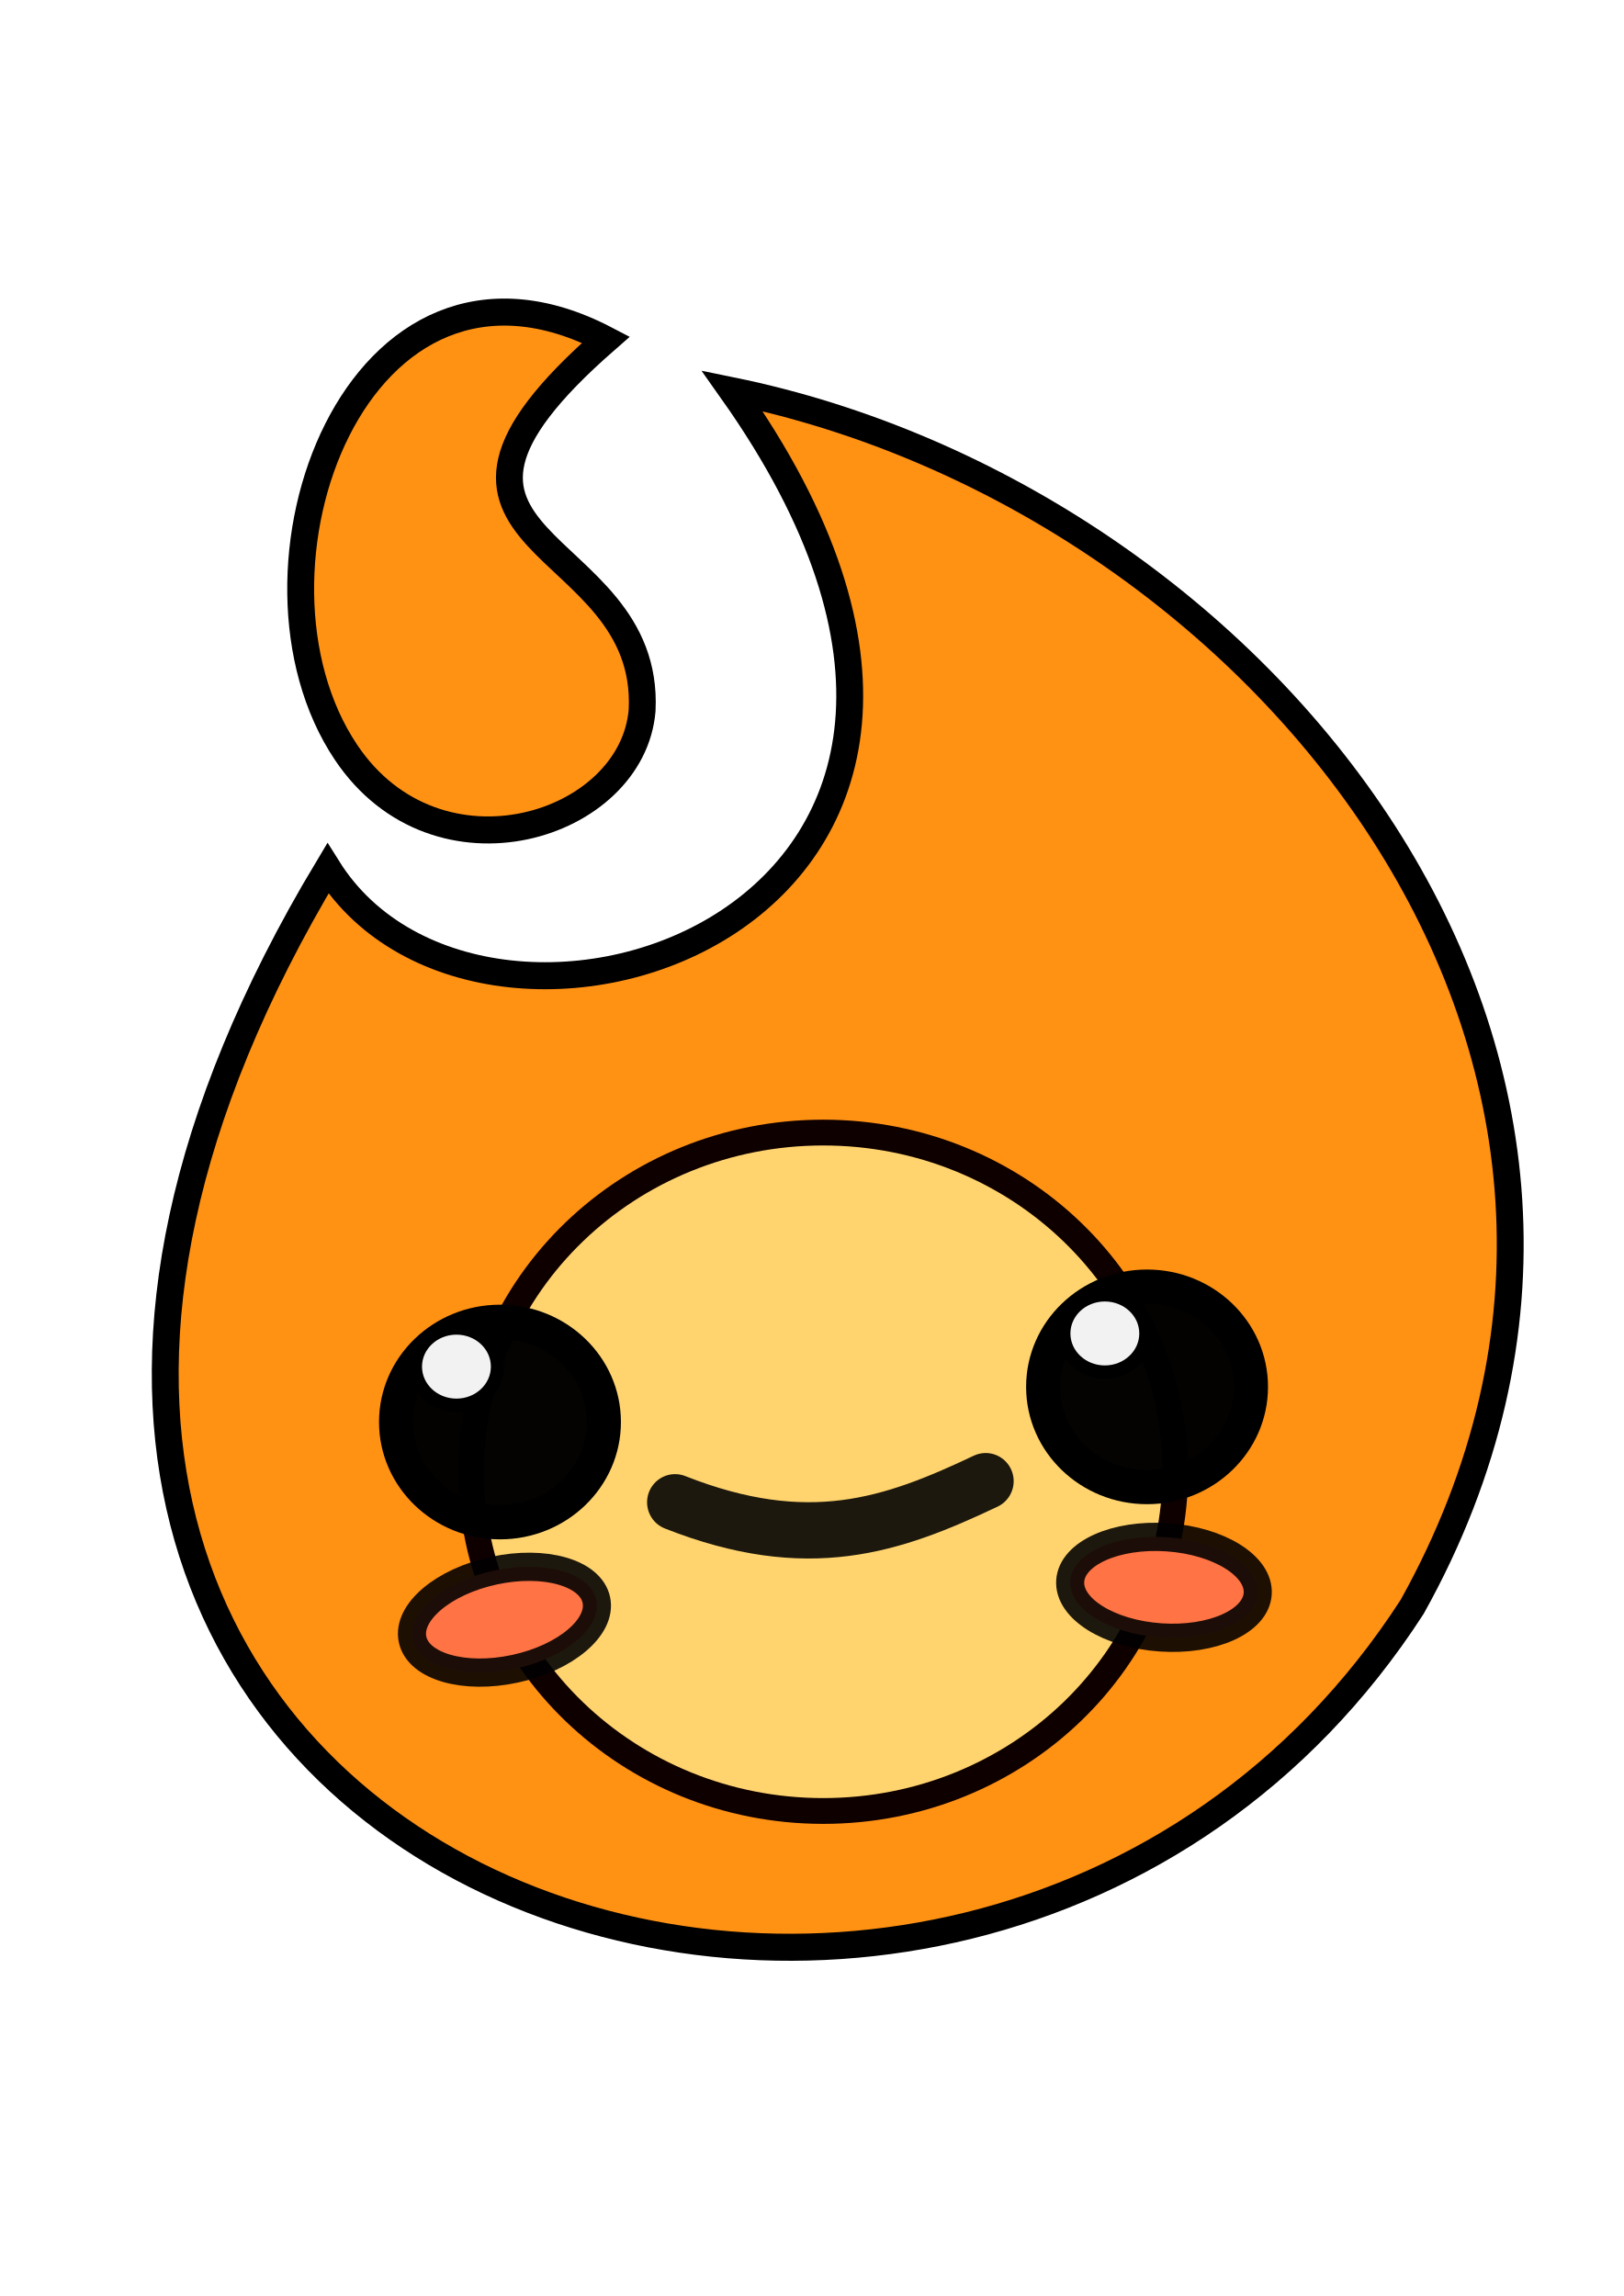
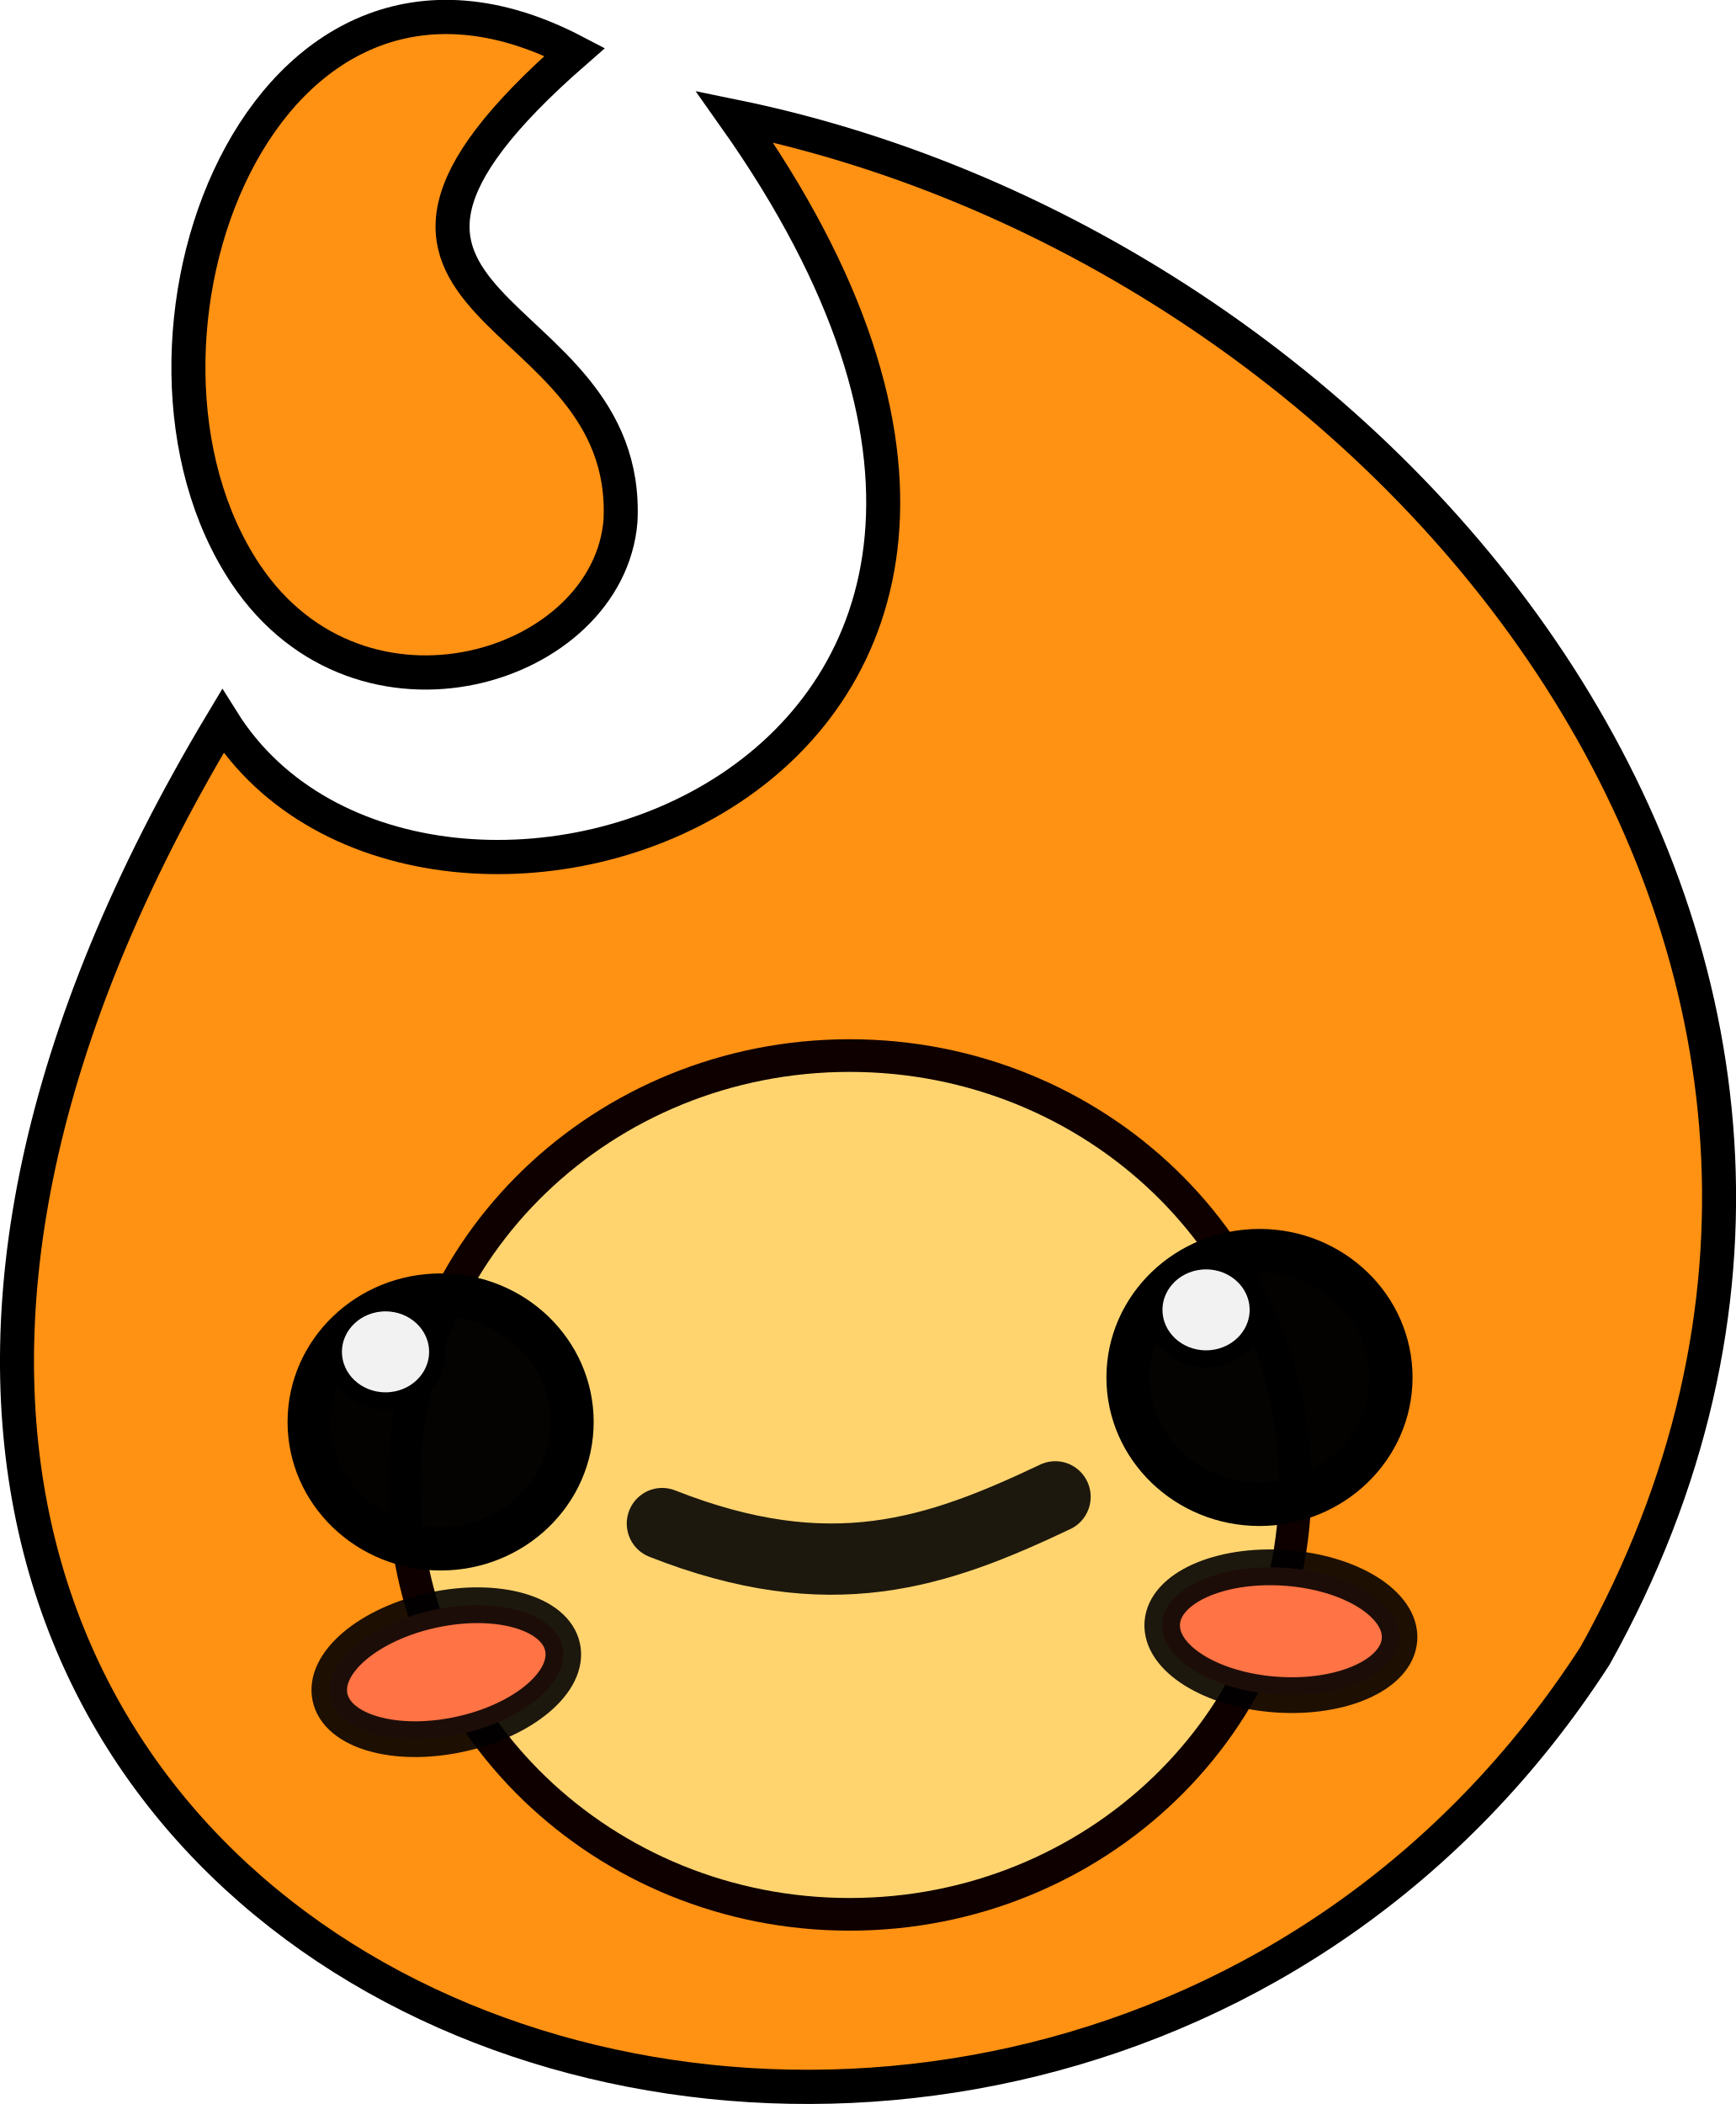
- <svg xmlns="http://www.w3.org/2000/svg" width="210mm" height="297mm" viewBox="0 0 210 297" version="1.1" id="svg8">
+ <svg xmlns="http://www.w3.org/2000/svg" id="svg8" version="1.1" viewBox="0 0 177.403 215.005" height="215.005mm" width="177.403mm">
  <defs id="defs2" />
-   <g id="layer1" style="display:inline">
-     <g id="g4561" transform="matrix(0.2895774,0,0,0.2912836,75.24269,110.6071)">
-       <path id="path4531" d="M -113.421,5.935 C -43.186,117.396 233.795,27.947 67.169,-206.178 302.04,-158.392 507.423,90.285 370.88,333.841 170.73,641.854 -383.144,452.79 -113.421,5.935 Z" style="fill:#ff8800;fill-opacity:0.923;fill-rule:evenodd;stroke:#000000;stroke-width:12;stroke-linecap:butt;stroke-linejoin:miter;stroke-miterlimit:4;stroke-dasharray:none;stroke-opacity:1" />
-       <ellipse ry="150.636" rx="157.265" cy="273.874" cx="107.824" id="path4529" style="display:inline;opacity:1;fill:#ffd46f;fill-opacity:1;fill-rule:evenodd;stroke:#0f0000;stroke-width:11.457;stroke-linecap:round;stroke-linejoin:round;stroke-miterlimit:4;stroke-dasharray:none;stroke-dashoffset:0;stroke-opacity:1" />
-       <ellipse ry="44.501" rx="46.416" cy="251.779" cx="-36.53" id="path4533" style="opacity:1;fill:#000000;fill-opacity:0.981;fill-rule:evenodd;stroke:#000000;stroke-width:15.208;stroke-linecap:round;stroke-linejoin:round;stroke-miterlimit:4;stroke-dasharray:none;stroke-dashoffset:0;stroke-opacity:1" />
-       <ellipse style="opacity:1;fill:#000000;fill-opacity:0.981;fill-rule:evenodd;stroke:#000000;stroke-width:15.208;stroke-linecap:round;stroke-linejoin:round;stroke-miterlimit:4;stroke-dasharray:none;stroke-dashoffset:0;stroke-opacity:1" id="ellipse4535" cx="252.473" cy="236.165" rx="46.416" ry="44.501" />
-       <ellipse style="opacity:1;fill:#f6f6f6;fill-opacity:0.981;fill-rule:evenodd;stroke:#000000;stroke-width:5.94;stroke-linecap:round;stroke-linejoin:round;stroke-miterlimit:4;stroke-dasharray:none;stroke-dashoffset:0;stroke-opacity:1" id="ellipse4537" cx="-55.974" cy="227.18" rx="18.349" ry="17.171" />
-       <ellipse ry="17.171" rx="18.349" cy="212.45" cx="233.618" id="ellipse4539" style="opacity:1;fill:#f6f6f6;fill-opacity:0.981;fill-rule:evenodd;stroke:#000000;stroke-width:5.94;stroke-linecap:round;stroke-linejoin:round;stroke-miterlimit:4;stroke-dasharray:none;stroke-dashoffset:0;stroke-opacity:1" />
-       <path id="path4541" d="m 41.663,287.418 c 59.476,23.318 96.94,10.318 138.737,-9.374" style="fill:none;fill-opacity:0.981;fill-rule:evenodd;stroke:#000000;stroke-width:25;stroke-linecap:round;stroke-linejoin:miter;stroke-miterlimit:4;stroke-dasharray:none;stroke-opacity:0.884" />
-       <ellipse style="opacity:1;fill:#ff7344;fill-opacity:1;fill-rule:evenodd;stroke:#000000;stroke-width:12.543;stroke-linecap:round;stroke-linejoin:round;stroke-miterlimit:4;stroke-dasharray:none;stroke-dashoffset:0;stroke-opacity:0.884" id="ellipse4545" ry="22.286" rx="41.968" cy="306.823" cx="281.039" transform="matrix(0.9977007,0.06777403,-0.06637676,0.9977946,0,0)" />
-       <ellipse transform="matrix(0.9778051,-0.2095166,0.2108858,0.9775107,0,0)" cx="-105.363" cy="324.796" rx="41.968" ry="22.286" id="ellipse4547" style="opacity:1;fill:#ff7344;fill-opacity:1;fill-rule:evenodd;stroke:#000000;stroke-width:12.543;stroke-linecap:round;stroke-linejoin:round;stroke-miterlimit:4;stroke-dasharray:none;stroke-dashoffset:0;stroke-opacity:0.884" />
-       <path style="fill:#ff8800;fill-opacity:0.923;fill-rule:evenodd;stroke:#000000;stroke-width:12;stroke-linecap:butt;stroke-linejoin:miter;stroke-miterlimit:4;stroke-dasharray:none;stroke-opacity:1" d="m 10.811,-228.878 c -107.38,93.218 20.065,85.062 16.146,164.549 -4.246,51.872 -91.453,79.127 -132.211,18.765 -53.961,-79.915 4.774,-241.123 116.065,-183.314 z" id="path4549" />
+   <g transform="translate(-19.63234,-38.63712)" style="display:inline" id="layer1">
+     <g transform="matrix(0.2895774,0,0,0.2912836,75.24269,110.6071)" id="g4561">
+       <path style="fill:#ff8800;fill-opacity:0.923;fill-rule:evenodd;stroke:#000000;stroke-width:12;stroke-linecap:butt;stroke-linejoin:miter;stroke-miterlimit:4;stroke-dasharray:none;stroke-opacity:1" d="M -113.421,5.935 C -43.186,117.396 233.795,27.947 67.169,-206.178 302.04,-158.392 507.423,90.285 370.88,333.841 170.73,641.854 -383.144,452.79 -113.421,5.935 Z" id="path4531" />
+       <ellipse style="display:inline;opacity:1;fill:#ffd46f;fill-opacity:1;fill-rule:evenodd;stroke:#0f0000;stroke-width:11.457;stroke-linecap:round;stroke-linejoin:round;stroke-miterlimit:4;stroke-dasharray:none;stroke-dashoffset:0;stroke-opacity:1" id="path4529" cx="107.824" cy="273.874" rx="157.265" ry="150.636" />
+       <ellipse style="opacity:1;fill:#000000;fill-opacity:0.981;fill-rule:evenodd;stroke:#000000;stroke-width:15.208;stroke-linecap:round;stroke-linejoin:round;stroke-miterlimit:4;stroke-dasharray:none;stroke-dashoffset:0;stroke-opacity:1" id="path4533" cx="-36.53" cy="251.779" rx="46.416" ry="44.501" />
+       <ellipse ry="44.501" rx="46.416" cy="236.165" cx="252.473" id="ellipse4535" style="opacity:1;fill:#000000;fill-opacity:0.981;fill-rule:evenodd;stroke:#000000;stroke-width:15.208;stroke-linecap:round;stroke-linejoin:round;stroke-miterlimit:4;stroke-dasharray:none;stroke-dashoffset:0;stroke-opacity:1" />
+       <ellipse ry="17.171" rx="18.349" cy="227.18" cx="-55.974" id="ellipse4537" style="opacity:1;fill:#f6f6f6;fill-opacity:0.981;fill-rule:evenodd;stroke:#000000;stroke-width:5.94;stroke-linecap:round;stroke-linejoin:round;stroke-miterlimit:4;stroke-dasharray:none;stroke-dashoffset:0;stroke-opacity:1" />
+       <ellipse style="opacity:1;fill:#f6f6f6;fill-opacity:0.981;fill-rule:evenodd;stroke:#000000;stroke-width:5.94;stroke-linecap:round;stroke-linejoin:round;stroke-miterlimit:4;stroke-dasharray:none;stroke-dashoffset:0;stroke-opacity:1" id="ellipse4539" cx="233.618" cy="212.45" rx="18.349" ry="17.171" />
+       <path style="fill:none;fill-opacity:0.981;fill-rule:evenodd;stroke:#000000;stroke-width:25;stroke-linecap:round;stroke-linejoin:miter;stroke-miterlimit:4;stroke-dasharray:none;stroke-opacity:0.884" d="m 41.663,287.418 c 59.476,23.318 96.94,10.318 138.737,-9.374" id="path4541" />
+       <ellipse transform="matrix(0.9977007,0.06777403,-0.06637676,0.9977946,0,0)" cx="281.039" cy="306.823" rx="41.968" ry="22.286" id="ellipse4545" style="opacity:1;fill:#ff7344;fill-opacity:1;fill-rule:evenodd;stroke:#000000;stroke-width:12.543;stroke-linecap:round;stroke-linejoin:round;stroke-miterlimit:4;stroke-dasharray:none;stroke-dashoffset:0;stroke-opacity:0.884" />
+       <ellipse style="opacity:1;fill:#ff7344;fill-opacity:1;fill-rule:evenodd;stroke:#000000;stroke-width:12.543;stroke-linecap:round;stroke-linejoin:round;stroke-miterlimit:4;stroke-dasharray:none;stroke-dashoffset:0;stroke-opacity:0.884" id="ellipse4547" ry="22.286" rx="41.968" cy="324.796" cx="-105.363" transform="matrix(0.9778051,-0.2095166,0.2108858,0.9775107,0,0)" />
+       <path id="path4549" d="m 10.811,-228.878 c -107.38,93.218 20.065,85.062 16.146,164.549 -4.246,51.872 -91.453,79.127 -132.211,18.765 -53.961,-79.915 4.774,-241.123 116.065,-183.314 z" style="fill:#ff8800;fill-opacity:0.923;fill-rule:evenodd;stroke:#000000;stroke-width:12;stroke-linecap:butt;stroke-linejoin:miter;stroke-miterlimit:4;stroke-dasharray:none;stroke-opacity:1" />
    </g>
  </g>
</svg>
